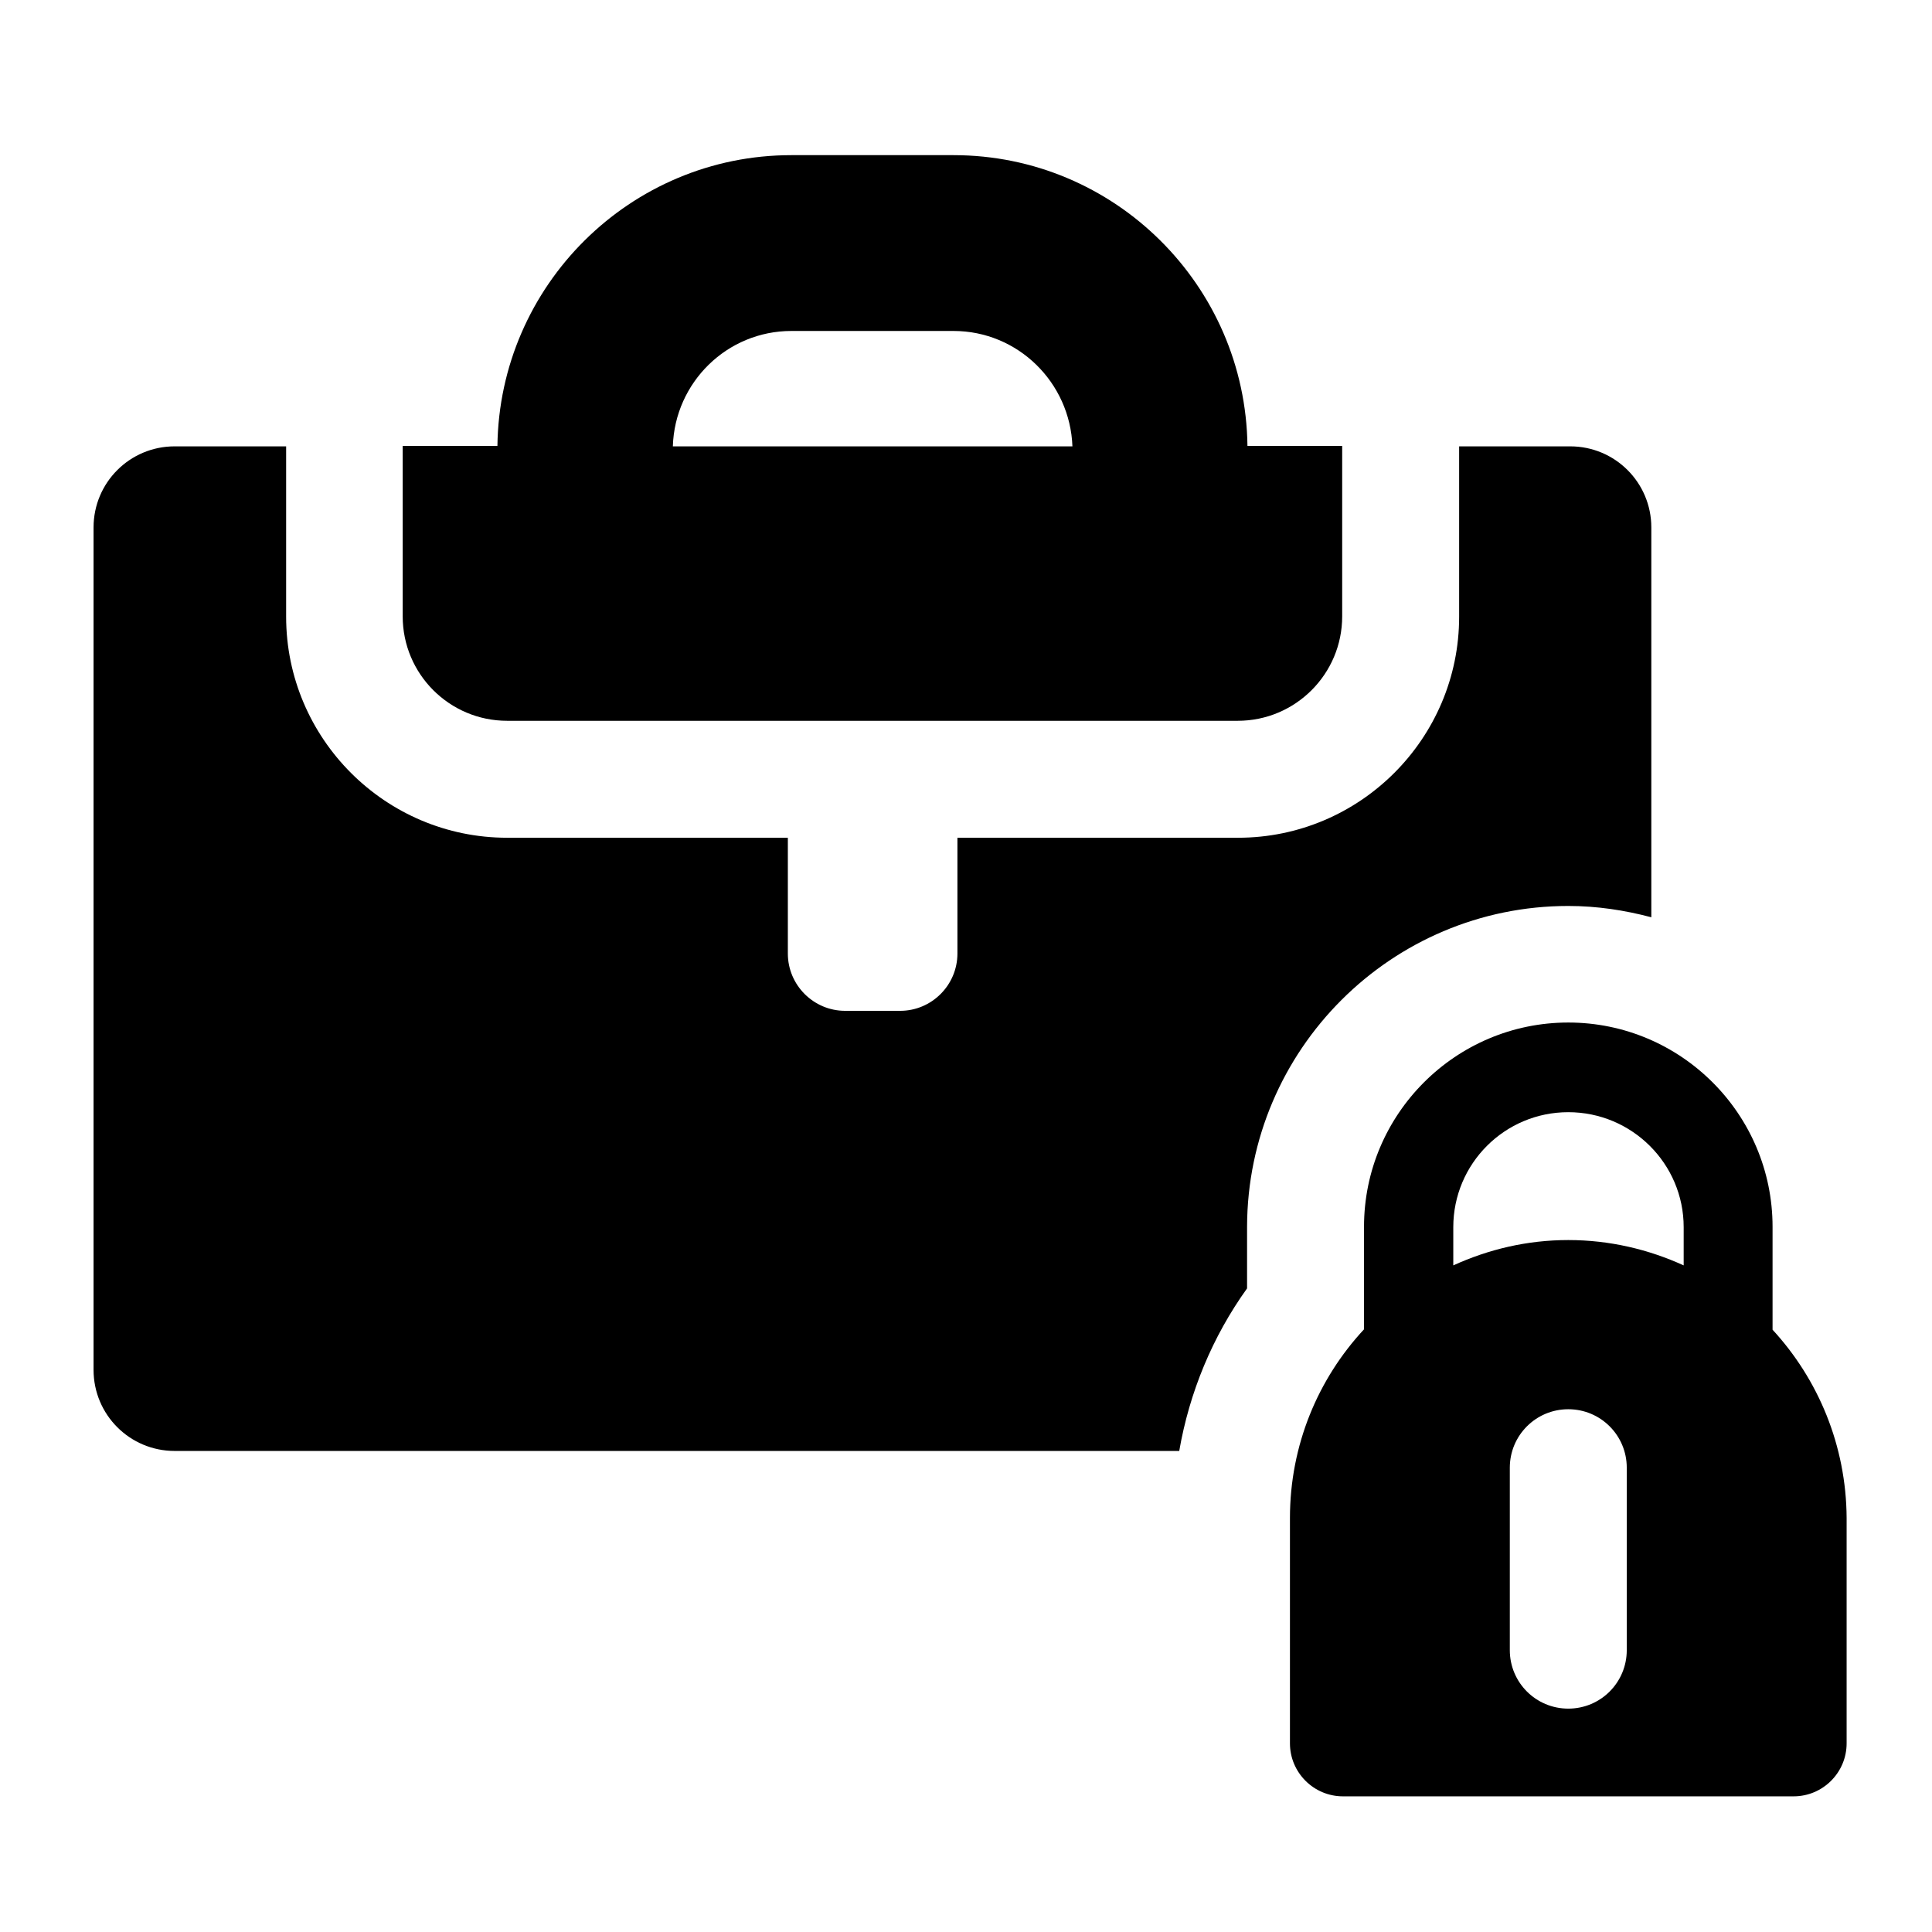
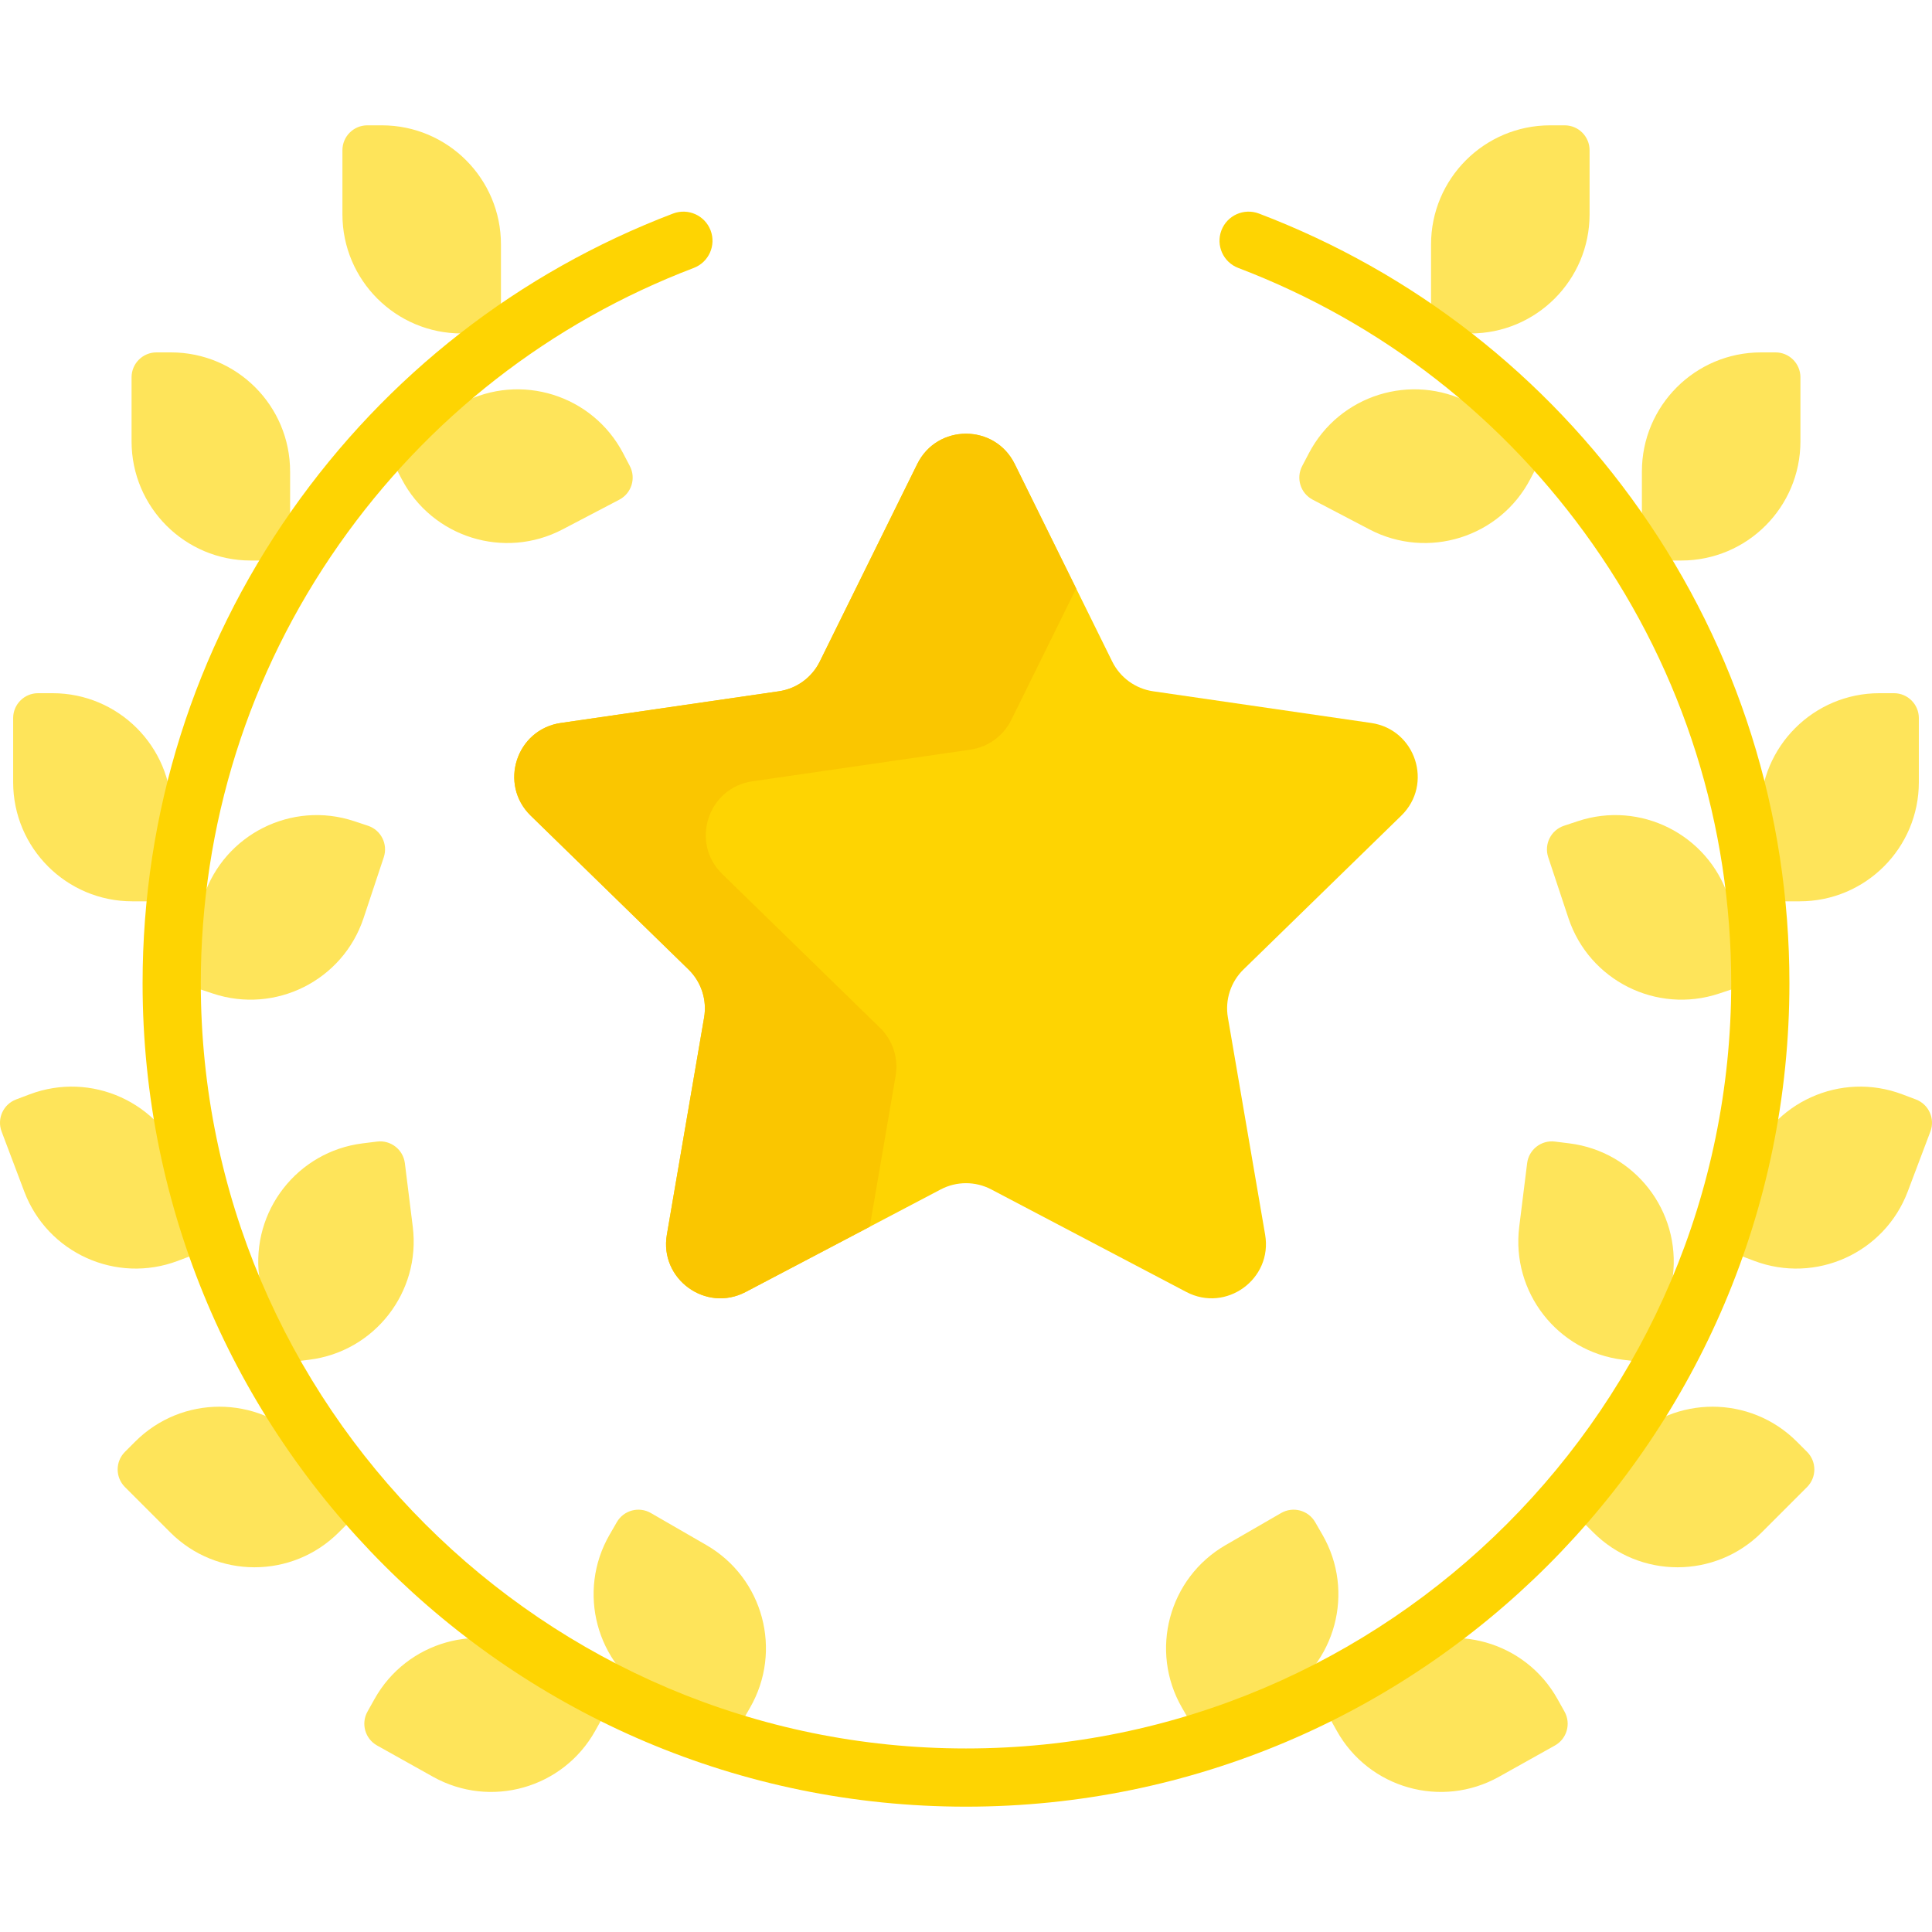
- <svg xmlns="http://www.w3.org/2000/svg" version="1.1" id="Capa_1" x="0px" y="0px" viewBox="0 0 495.6 495.6" style="enable-background:new 0 0 495.6 495.6;" xml:space="preserve">
+ <svg xmlns="http://www.w3.org/2000/svg" id="Capa_1" enable-background="new 0 0 497.948 497.948" height="512" viewBox="0 0 497.948 497.948" width="512">
  <g>
+     <g fill="#fee45a">
+       <path d="m129.116 85.945h-10.156c-16.957 0-30.704-13.747-30.704-30.704v-16.52c0-3.545 2.873-6.418 6.418-6.418h3.738c16.957 0 30.704 13.747 30.704 30.704z" />
+       <path d="m98.833 114.498 4.712 8.997c7.868 15.022 26.424 20.821 41.445 12.953l14.634-7.665c3.14-1.645 4.352-5.523 2.708-8.663l-1.735-3.312c-7.868-15.022-26.424-20.821-41.445-12.953z" />
+       <path d="m74.771 144.467h-10.157c-16.957 0-30.704-13.747-30.704-30.704v-16.52c0-3.545 2.873-6.418 6.418-6.418h3.738c16.957 0 30.704 13.747 30.704 30.704v22.938z" />
+       <path d="m44.251 232.304h-10.157c-16.957 0-30.704-13.747-30.704-30.704v-16.52c0-3.545 2.873-6.418 6.418-6.418h3.738c16.957 0 30.704 13.747 30.704 30.704v22.938z" />
+       <path d="m45.254 252.882 9.639 3.201c16.093 5.344 33.472-3.37 38.816-19.463l5.206-15.678c1.117-3.364-.704-6.997-4.068-8.114l-3.548-1.178c-16.093-5.344-33.472 3.37-38.816 19.463z" />
+       <path d="m69.625 351.706 10.079-1.253c16.828-2.091 28.775-17.428 26.683-34.256l-2.037-16.394c-.437-3.518-3.643-6.015-7.161-5.578l-3.71.461c-16.828 2.091-28.775 17.428-26.683 34.256z" />
+       <path d="m55.322 321.388-9.502 3.587c-15.865 5.989-33.581-2.016-39.57-17.88l-5.835-15.455c-1.252-3.316.421-7.019 3.738-8.271l3.497-1.32c15.865-5.989 33.581 2.016 39.57 17.88z" />
+       <path d="m94.489 387.771-7.182 7.182c-11.991 11.991-31.432 11.991-43.422 0l-11.681-11.681c-2.506-2.506-2.506-6.57 0-9.076l2.643-2.643c11.991-11.991 31.432-11.991 43.422 0z" />
+       <path d="m158.347 437.266-4.958 8.864c-8.278 14.8-26.986 20.087-41.786 11.81l-14.418-8.064c-3.094-1.73-4.199-5.641-2.469-8.734l1.825-3.263c8.278-14.8 26.986-20.087 41.786-11.81z" />
+       <path d="m188.216 448.961 5.078-8.796c8.479-14.686 3.447-33.464-11.239-41.943l-14.306-8.26c-3.07-1.772-6.995-.721-8.767 2.349l-1.869 3.237c-8.479 14.686-3.447 33.464 11.239 41.943z" />
+       <path d="m368.833 85.945h10.156c16.957 0 30.704-13.747 30.704-30.704v-16.52c0-3.545-2.873-6.418-6.418-6.418h-3.738c-16.957 0-30.704 13.747-30.704 30.704z" />
+       <path d="m399.115 114.498-4.712 8.997c-7.868 15.022-26.424 20.821-41.445 12.953l-14.634-7.665c-3.14-1.645-4.352-5.523-2.707-8.663l1.734-3.312c7.868-15.022 26.424-20.821 41.445-12.953z" />
+       <path d="m423.177 144.467h10.156c16.957 0 30.704-13.747 30.704-30.704v-16.52c0-3.545-2.873-6.418-6.418-6.418h-3.738c-16.957 0-30.704 13.747-30.704 30.704z" />
+       <path d="m453.698 232.304h10.156c16.957 0 30.704-13.747 30.704-30.704v-16.52c0-3.545-2.873-6.418-6.418-6.418h-3.738c-16.957 0-30.704 13.747-30.704 30.704z" />
+       <path d="m452.694 252.882-9.639 3.201c-16.093 5.344-33.472-3.37-38.816-19.463l-5.206-15.678c-1.117-3.364.704-6.997 4.068-8.114l3.548-1.178c16.093-5.344 33.472 3.37 38.816 19.463z" />
+       <path d="m428.323 351.706-10.079-1.252c-16.828-2.091-28.775-17.428-26.683-34.256l2.037-16.394c.437-3.518 3.643-6.015 7.161-5.578l3.71.461c16.828 2.091 28.775 17.428 26.683 34.256z" />
+       <path d="m442.626 321.388 9.502 3.587c15.865 5.989 33.581-2.016 39.57-17.88l5.835-15.455c1.252-3.316-.421-7.019-3.738-8.271l-3.497-1.32c-15.865-5.989-33.581 2.016-39.57 17.88z" />
+       <path d="m403.46 387.771 7.182 7.182c11.991 11.991 31.432 11.991 43.422 0l11.681-11.681c2.506-2.506 2.506-6.57 0-9.076l-2.643-2.643c-11.991-11.991-31.432-11.991-43.422 0z" />
+       <path d="m339.601 437.266 4.958 8.864c8.278 14.8 26.986 20.087 41.786 11.81l14.418-8.064c3.094-1.73 4.199-5.641 2.469-8.734l-1.825-3.263c-8.278-14.8-26.986-20.087-41.786-11.81z" />
+       <path d="m309.732 448.961-5.078-8.796c-8.479-14.686-3.447-33.464 11.239-41.943l14.306-8.26c3.07-1.772 6.995-.721 8.767 2.349l1.869 3.237c8.479 14.686 3.447 33.464-11.239 41.943z" />
+     </g>
+     <path d="m261.533 119.589 25.13 50.92c2.04 4.133 5.983 6.998 10.545 7.661l56.193 8.165c11.487 1.669 16.073 15.785 7.762 23.888l-40.662 39.636c-3.301 3.217-4.807 7.853-4.028 12.396l9.599 55.966c1.962 11.44-10.046 20.165-20.32 14.763l-50.261-26.424c-4.08-2.145-8.954-2.145-13.034 0l-50.261 26.424c-10.274 5.401-22.282-3.323-20.32-14.763l9.599-55.966c.779-4.543-.727-9.179-4.028-12.396l-40.662-39.636c-8.312-8.102-3.725-22.218 7.762-23.888l56.193-8.165c4.561-.663 8.505-3.528 10.545-7.661l25.13-50.92c5.138-10.409 19.98-10.409 25.118 0z" fill="#fed402" />
    <g>
-       <g>
-         <path d="M130.1,184.9h187.4c14.8,0,26.8-12,26.8-26.8v-43.7H320c-0.5-41.2-34.1-74.6-75.4-74.6H203c-41.3,0-74.9,33.4-75.4,74.6     h-24.3v43.7C103.3,172.9,115.3,184.9,130.1,184.9z M203,84.9h41.6c16.5,0,29.9,13.2,30.5,29.6H172.6     C173.1,98.1,186.5,84.9,203,84.9z" />
-         <path d="M402.3,232.4c7.4,0,14.5,1.1,21.3,2.9v-100c0-11.5-9.3-20.8-20.8-20.8h-28.5v43.7c0,31.3-25.5,56.7-56.7,56.7h-72v29.7     c0,8.1-6.6,14.7-14.7,14.7h-14.1c-8.1,0-14.7-6.6-14.7-14.7v-29.7h-72c-31.3,0-56.7-25.5-56.7-56.7v-43.7H44.8     c-11.5,0-20.8,9.3-20.8,20.8v216.1c0,11.5,9.3,20.8,20.8,20.8h257.7c2.6-15,8.5-29.3,17.4-41.7v-15.8     C320,269.3,356.9,232.4,402.3,232.4z" />
-         <path d="M454.7,341.1v-26.4c0-28.9-23.5-52.4-52.4-52.4c-28.9,0-52.4,23.5-52.4,52.4v26.3c-11.8,12.7-19,29.7-19,48.4v57.8     c0,7.5,6.1,13.6,13.6,13.6h115.6c7.5,0,13.6-6.1,13.6-13.6v-57.8C473.6,370.8,466.4,353.8,454.7,341.1z M417.3,423.3     c0,8.3-6.7,15-15,15c-8.3,0-15-6.7-15-15v-46.8c0-8.3,6.7-15,15-15c8.3,0,15,6.7,15,15V423.3z M431.9,324.6     c-9-4.1-19-6.5-29.6-6.5c-10.6,0-20.5,2.4-29.5,6.5v-9.8c0-16.3,13.2-29.5,29.5-29.5c16.3,0,29.6,13.2,29.6,29.5V324.6z" />
-       </g>
+       <path d="m230.838 277.296c.779-4.543-.727-9.179-4.028-12.396l-40.662-39.636c-8.312-8.102-3.725-22.218 7.762-23.888l56.193-8.165c4.561-.663 8.505-3.528 10.545-7.661l16.719-33.877-15.835-32.085c-5.137-10.409-19.98-10.409-25.117 0l-25.13 50.92c-2.04 4.133-5.983 6.998-10.545 7.661l-56.193 8.165c-11.487 1.669-16.073 15.785-7.762 23.888l40.662 39.636c3.301 3.217 4.807 7.853 4.028 12.396l-9.599 55.966c-1.962 11.44 10.046 20.165 20.32 14.763l31.974-16.81z" fill="#fac600" />
    </g>
  </g>
+   <g>
+     <path d="m248.974 465.645c-117.02 0-212.223-95.203-212.223-212.223 0-43.872 13.276-85.976 38.392-121.762 24.548-34.976 58.549-61.47 98.326-76.619 3.874-1.474 8.205.469 9.678 4.339 1.474 3.871-.469 8.204-4.339 9.678-36.966 14.078-68.567 38.705-91.387 71.218-23.335 33.248-35.669 72.373-35.669 113.145 0 108.749 88.474 197.223 197.223 197.223s197.223-88.474 197.223-197.223c0-40.772-12.334-79.896-35.669-113.145-22.82-32.514-54.421-57.14-91.387-71.218-3.871-1.474-5.813-5.807-4.339-9.678s5.807-5.814 9.678-4.339c39.777 15.148 73.778 41.643 98.326 76.619 25.116 35.786 38.392 77.89 38.392 121.762-.002 117.02-95.205 212.223-212.225 212.223z" fill="#fed402" />
+   </g>
</svg>
